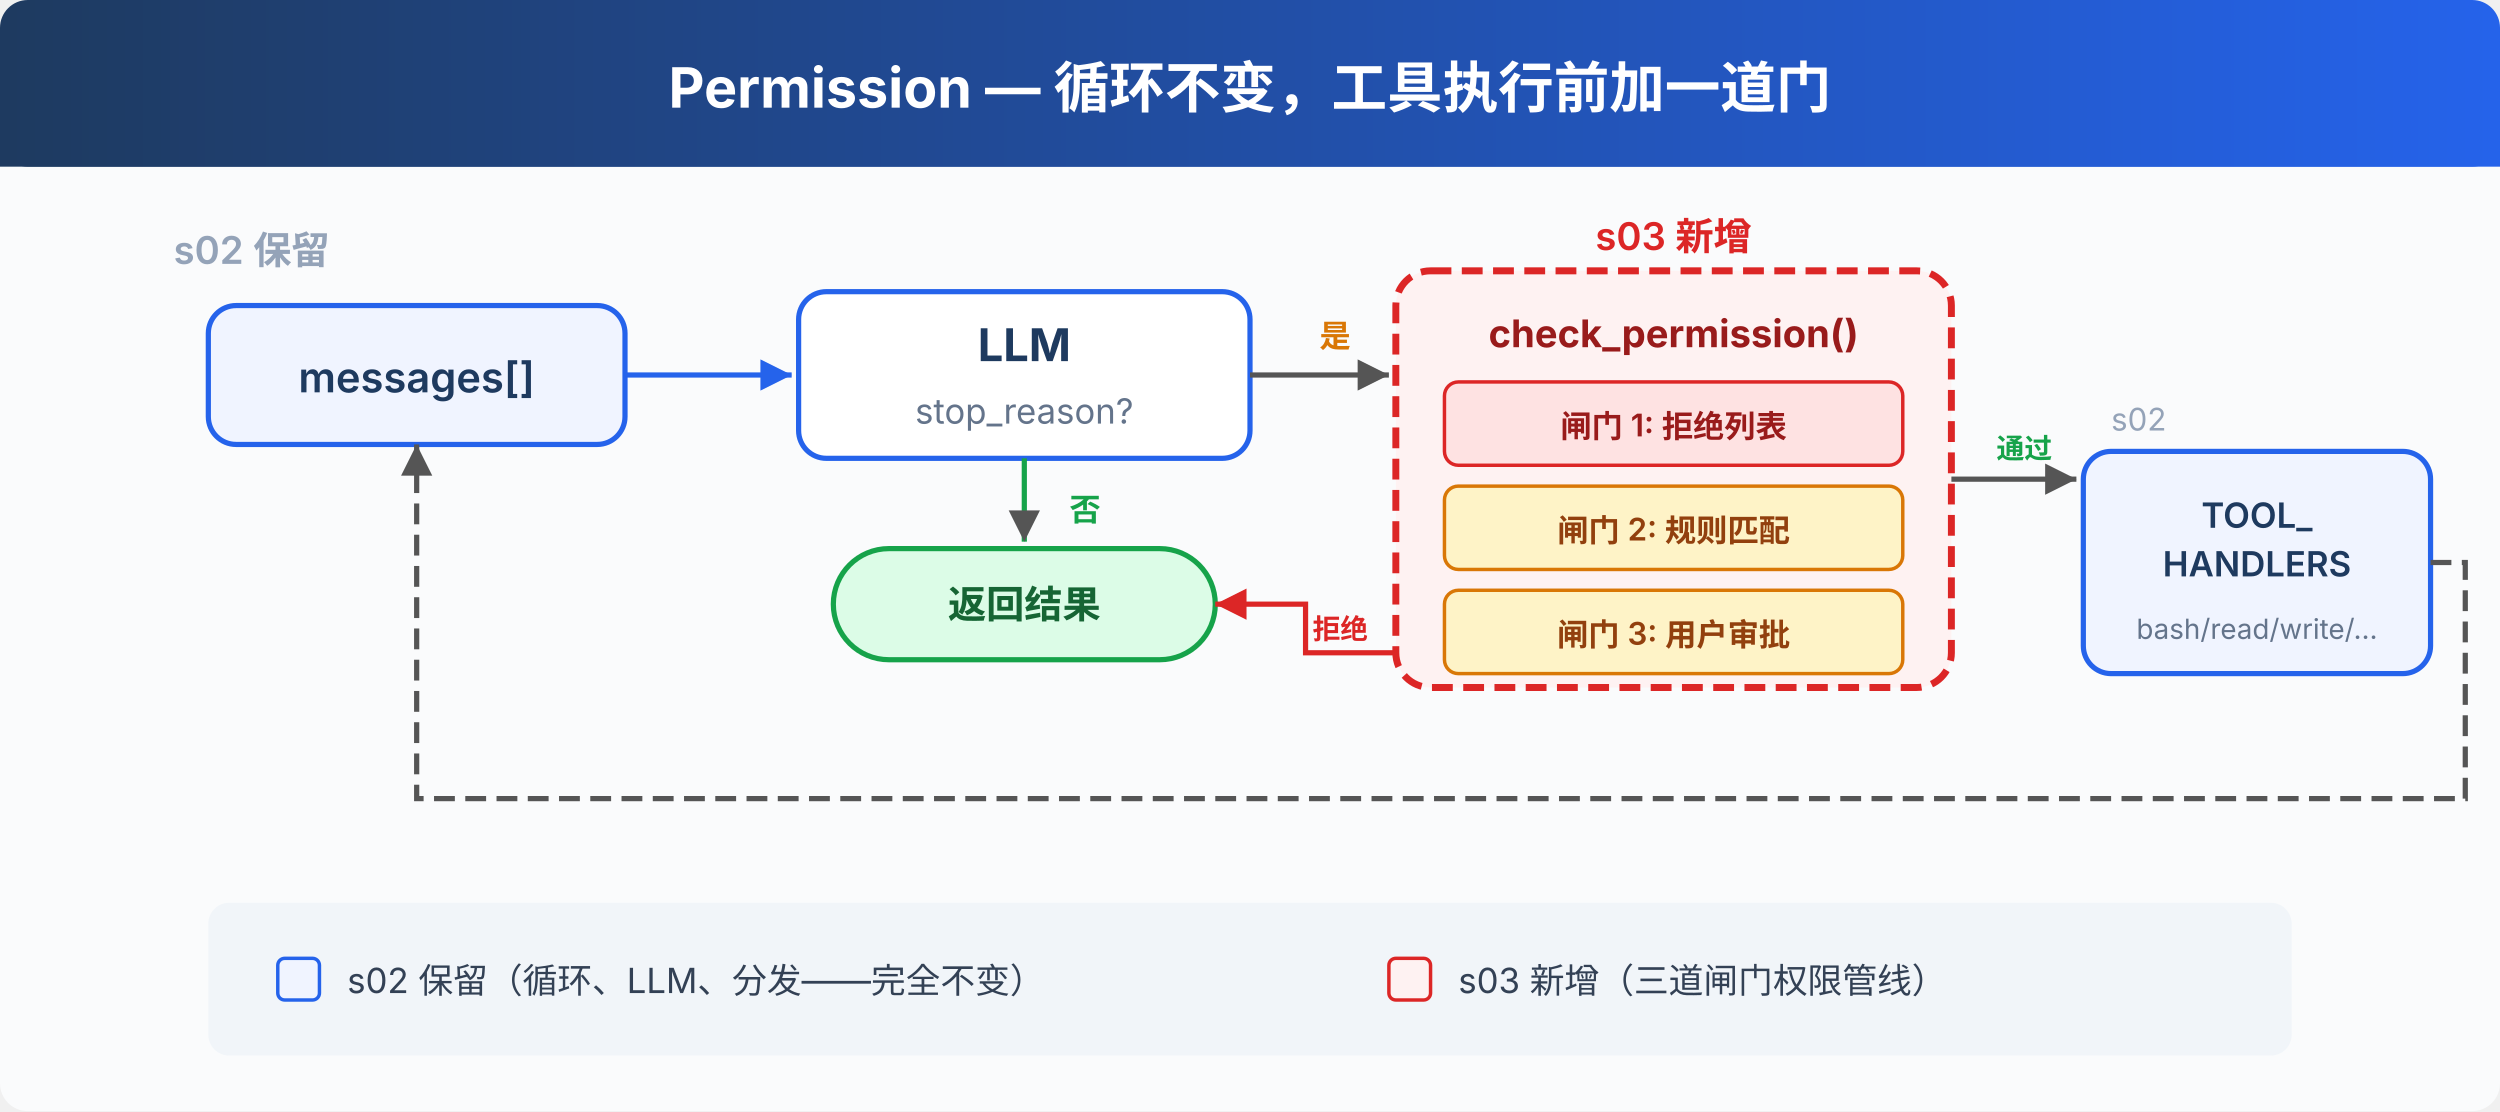
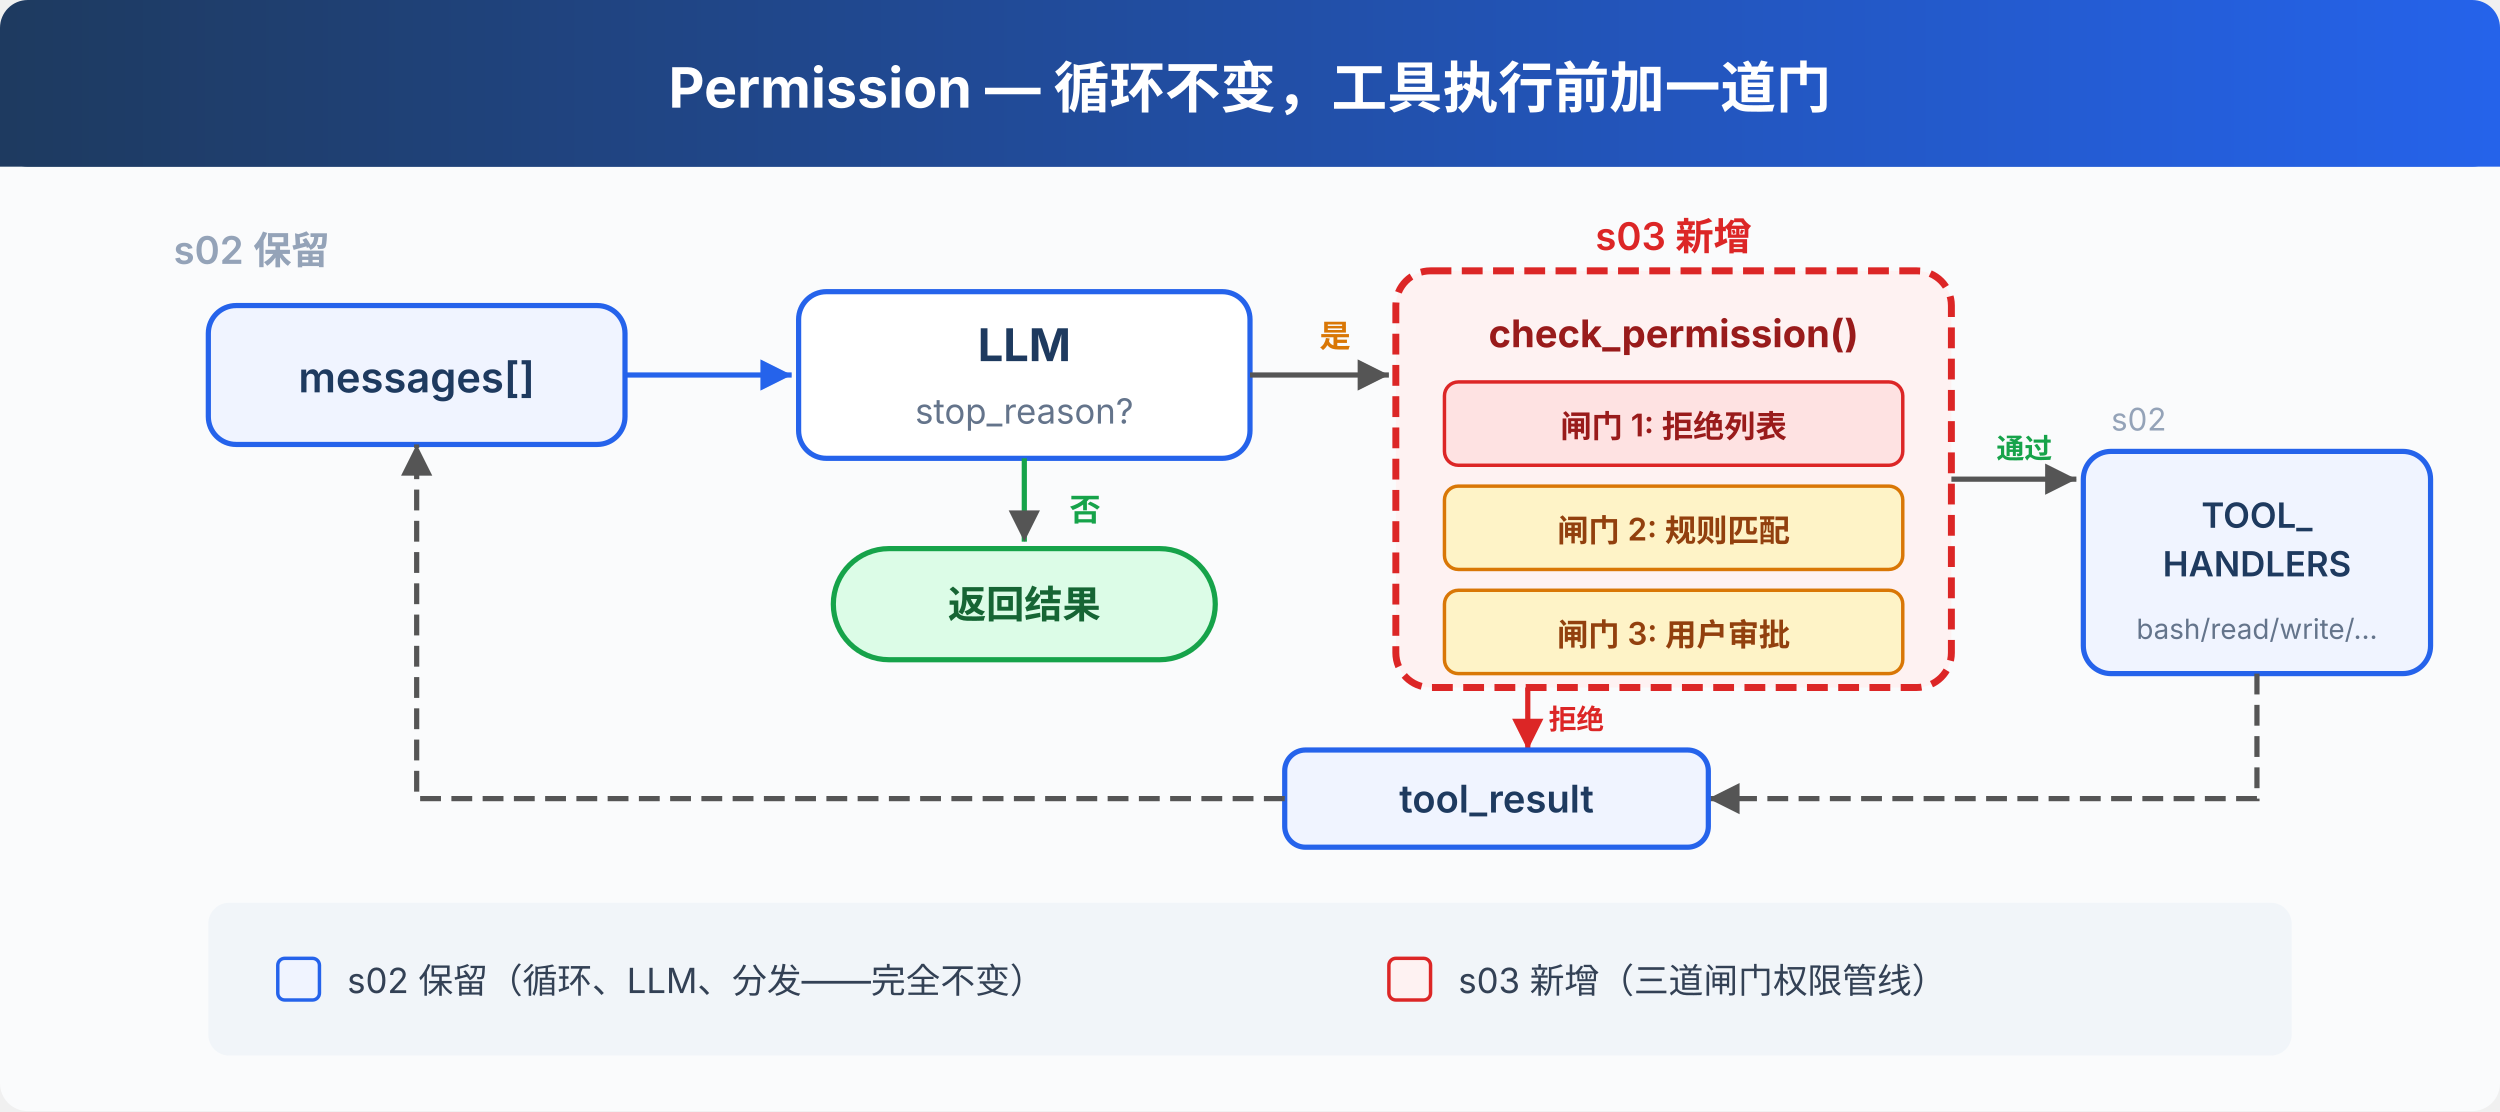
<svg xmlns="http://www.w3.org/2000/svg" viewBox="0 0 720 320" font-family="system-ui, -apple-system, sans-serif">
  <defs>
    <marker id="arrow" viewBox="0 0 10 10" refX="10" refY="5" markerWidth="6" markerHeight="6" orient="auto-start-reverse">
      <path d="M 0 0 L 10 5 L 0 10 z" fill="#555" />
    </marker>
    <marker id="arrow-blue" viewBox="0 0 10 10" refX="10" refY="5" markerWidth="6" markerHeight="6" orient="auto-start-reverse">
      <path d="M 0 0 L 10 5 L 0 10 z" fill="#2563eb" />
    </marker>
    <marker id="arrow-red" viewBox="0 0 10 10" refX="10" refY="5" markerWidth="6" markerHeight="6" orient="auto-start-reverse">
      <path d="M 0 0 L 10 5 L 0 10 z" fill="#dc2626" />
    </marker>
    <linearGradient id="header" x1="0" y1="0" x2="1" y2="0">
      <stop offset="0%" stop-color="#1e3a5f" />
      <stop offset="100%" stop-color="#2563eb" />
    </linearGradient>
  </defs>
  <rect width="720" height="320" fill="#fafbfc" rx="8" />
  <rect x="0" y="0" width="720" height="48" fill="url(#header)" rx="8" />
  <rect x="0" y="40" width="720" height="8" fill="url(#header)" />
  <text x="360" y="31" fill="#fff" font-size="16" font-weight="700" text-anchor="middle">Permission — 循环不变，工具执行前加一道门</text>
  <text x="50" y="76" fill="#94a3b8" font-size="11" font-weight="600">s02 保留</text>
  <rect x="60" y="88" width="120" height="40" rx="8" fill="#f0f4ff" stroke="#2563eb" stroke-width="1.5" />
  <text x="120" y="113" fill="#1e3a5f" font-size="12" font-weight="600" text-anchor="middle">messages[]</text>
  <line x1="180" y1="108" x2="228" y2="108" stroke="#2563eb" stroke-width="1.5" marker-end="url(#arrow-blue)" />
  <rect x="230" y="84" width="130" height="48" rx="8" fill="#fff" stroke="#2563eb" stroke-width="1.5" />
  <text x="295" y="104" fill="#1e3a5f" font-size="13" font-weight="700" text-anchor="middle">LLM</text>
  <text x="295" y="122" fill="#64748b" font-size="10" text-anchor="middle">stop_reason?</text>
  <line x1="295" y1="132" x2="295" y2="156" stroke="#16a34a" stroke-width="1.5" marker-end="url(#arrow)" />
  <text x="308" y="150" fill="#16a34a" font-size="9" font-weight="600">否</text>
  <rect x="240" y="158" width="110" height="32" rx="16" fill="#dcfce7" stroke="#16a34a" stroke-width="1.5" />
  <text x="295" y="178" fill="#166534" font-size="11" font-weight="600" text-anchor="middle">返回结果</text>
  <line x1="360" y1="108" x2="400" y2="108" stroke="#555" stroke-width="1.5" marker-end="url(#arrow)" />
  <text x="380" y="100" fill="#d97706" font-size="9" font-weight="600">是</text>
  <text x="482" y="72" fill="#dc2626" font-size="11" font-weight="600" text-anchor="middle">s03 新增</text>
  <rect x="402" y="78" width="160" height="120" rx="10" fill="#fef2f2" stroke="#dc2626" stroke-width="2" stroke-dasharray="6,3" />
  <text x="482" y="100" fill="#991b1b" font-size="11" font-weight="700" text-anchor="middle">check_permission()</text>
  <rect x="416" y="110" width="132" height="24" rx="4" fill="#fee2e2" stroke="#dc2626" stroke-width="1" />
  <text x="482" y="126" fill="#991b1b" font-size="9" font-weight="600" text-anchor="middle">闸门 1: 拒绝列表</text>
  <rect x="416" y="140" width="132" height="24" rx="4" fill="#fef3c7" stroke="#d97706" stroke-width="1" />
  <text x="482" y="156" fill="#92400e" font-size="9" font-weight="600" text-anchor="middle">闸门 2: 规则匹配</text>
  <rect x="416" y="170" width="132" height="24" rx="4" fill="#fef3c7" stroke="#d97706" stroke-width="1" />
  <text x="482" y="186" fill="#92400e" font-size="9" font-weight="600" text-anchor="middle">闸门 3: 用户审批</text>
-   <path d="M 402 188 L 376 188 L 376 174 L 350 174" fill="none" stroke="#dc2626" stroke-width="1.5" marker-end="url(#arrow-red)" />
-   <text x="378" y="184" fill="#dc2626" font-size="8" font-weight="600">拒绝</text>
+   <path d="M 440 198 L 440 216" fill="none" stroke="#dc2626" stroke-width="1.5" marker-end="url(#arrow-red)" />
+   <text x="446" y="210" fill="#dc2626" font-size="8" font-weight="600">拒绝</text>
  <line x1="562" y1="138" x2="598" y2="138" stroke="#555" stroke-width="1.5" marker-end="url(#arrow)" />
  <text x="575" y="132" fill="#16a34a" font-size="8" font-weight="600">通过</text>
  <text x="608" y="124" fill="#94a3b8" font-size="9">s02</text>
  <rect x="600" y="130" width="100" height="64" rx="8" fill="#f0f4ff" stroke="#2563eb" stroke-width="1.5" />
  <text x="650" y="152" fill="#1e3a5f" font-size="10" font-weight="600" text-anchor="middle">TOOL_</text>
  <text x="650" y="166" fill="#1e3a5f" font-size="10" font-weight="600" text-anchor="middle">HANDLERS</text>
  <text x="650" y="184" fill="#64748b" font-size="8" text-anchor="middle">bash/read/write/...</text>
-   <path d="M 700 162 L 710 162 L 710 230 L 120 230 L 120 128" fill="none" stroke="#555" stroke-width="1.5" marker-end="url(#arrow)" stroke-dasharray="6,3" />
+   <path d="M 650 194 L 650 230 L 492 230" fill="none" stroke="#555" stroke-width="1.5" marker-end="url(#arrow)" stroke-dasharray="6,3" />
+   <rect x="370" y="216" width="122" height="28" rx="6" fill="#f0f4ff" stroke="#2563eb" stroke-width="1.5" />
+   <text x="431" y="234" fill="#1e3a5f" font-size="11" font-weight="600" text-anchor="middle">tool_result</text>
+   <path d="M 370 230 L 120 230 L 120 128" fill="none" stroke="#555" stroke-width="1.5" marker-end="url(#arrow)" stroke-dasharray="6,3" />
  <rect x="60" y="260" width="600" height="44" rx="6" fill="#f1f5f9" />
  <rect x="80" y="276" width="12" height="12" rx="2" fill="#f0f4ff" stroke="#2563eb" stroke-width="1" />
  <text x="100" y="286" fill="#334155" font-size="10">s02 保留（循环、LLM、分发——完全不变）</text>
  <rect x="400" y="276" width="12" height="12" rx="2" fill="#fef2f2" stroke="#dc2626" stroke-width="1" />
  <text x="420" y="286" fill="#334155" font-size="10">s03 新增（三道闸门权限管线）</text>
</svg>
